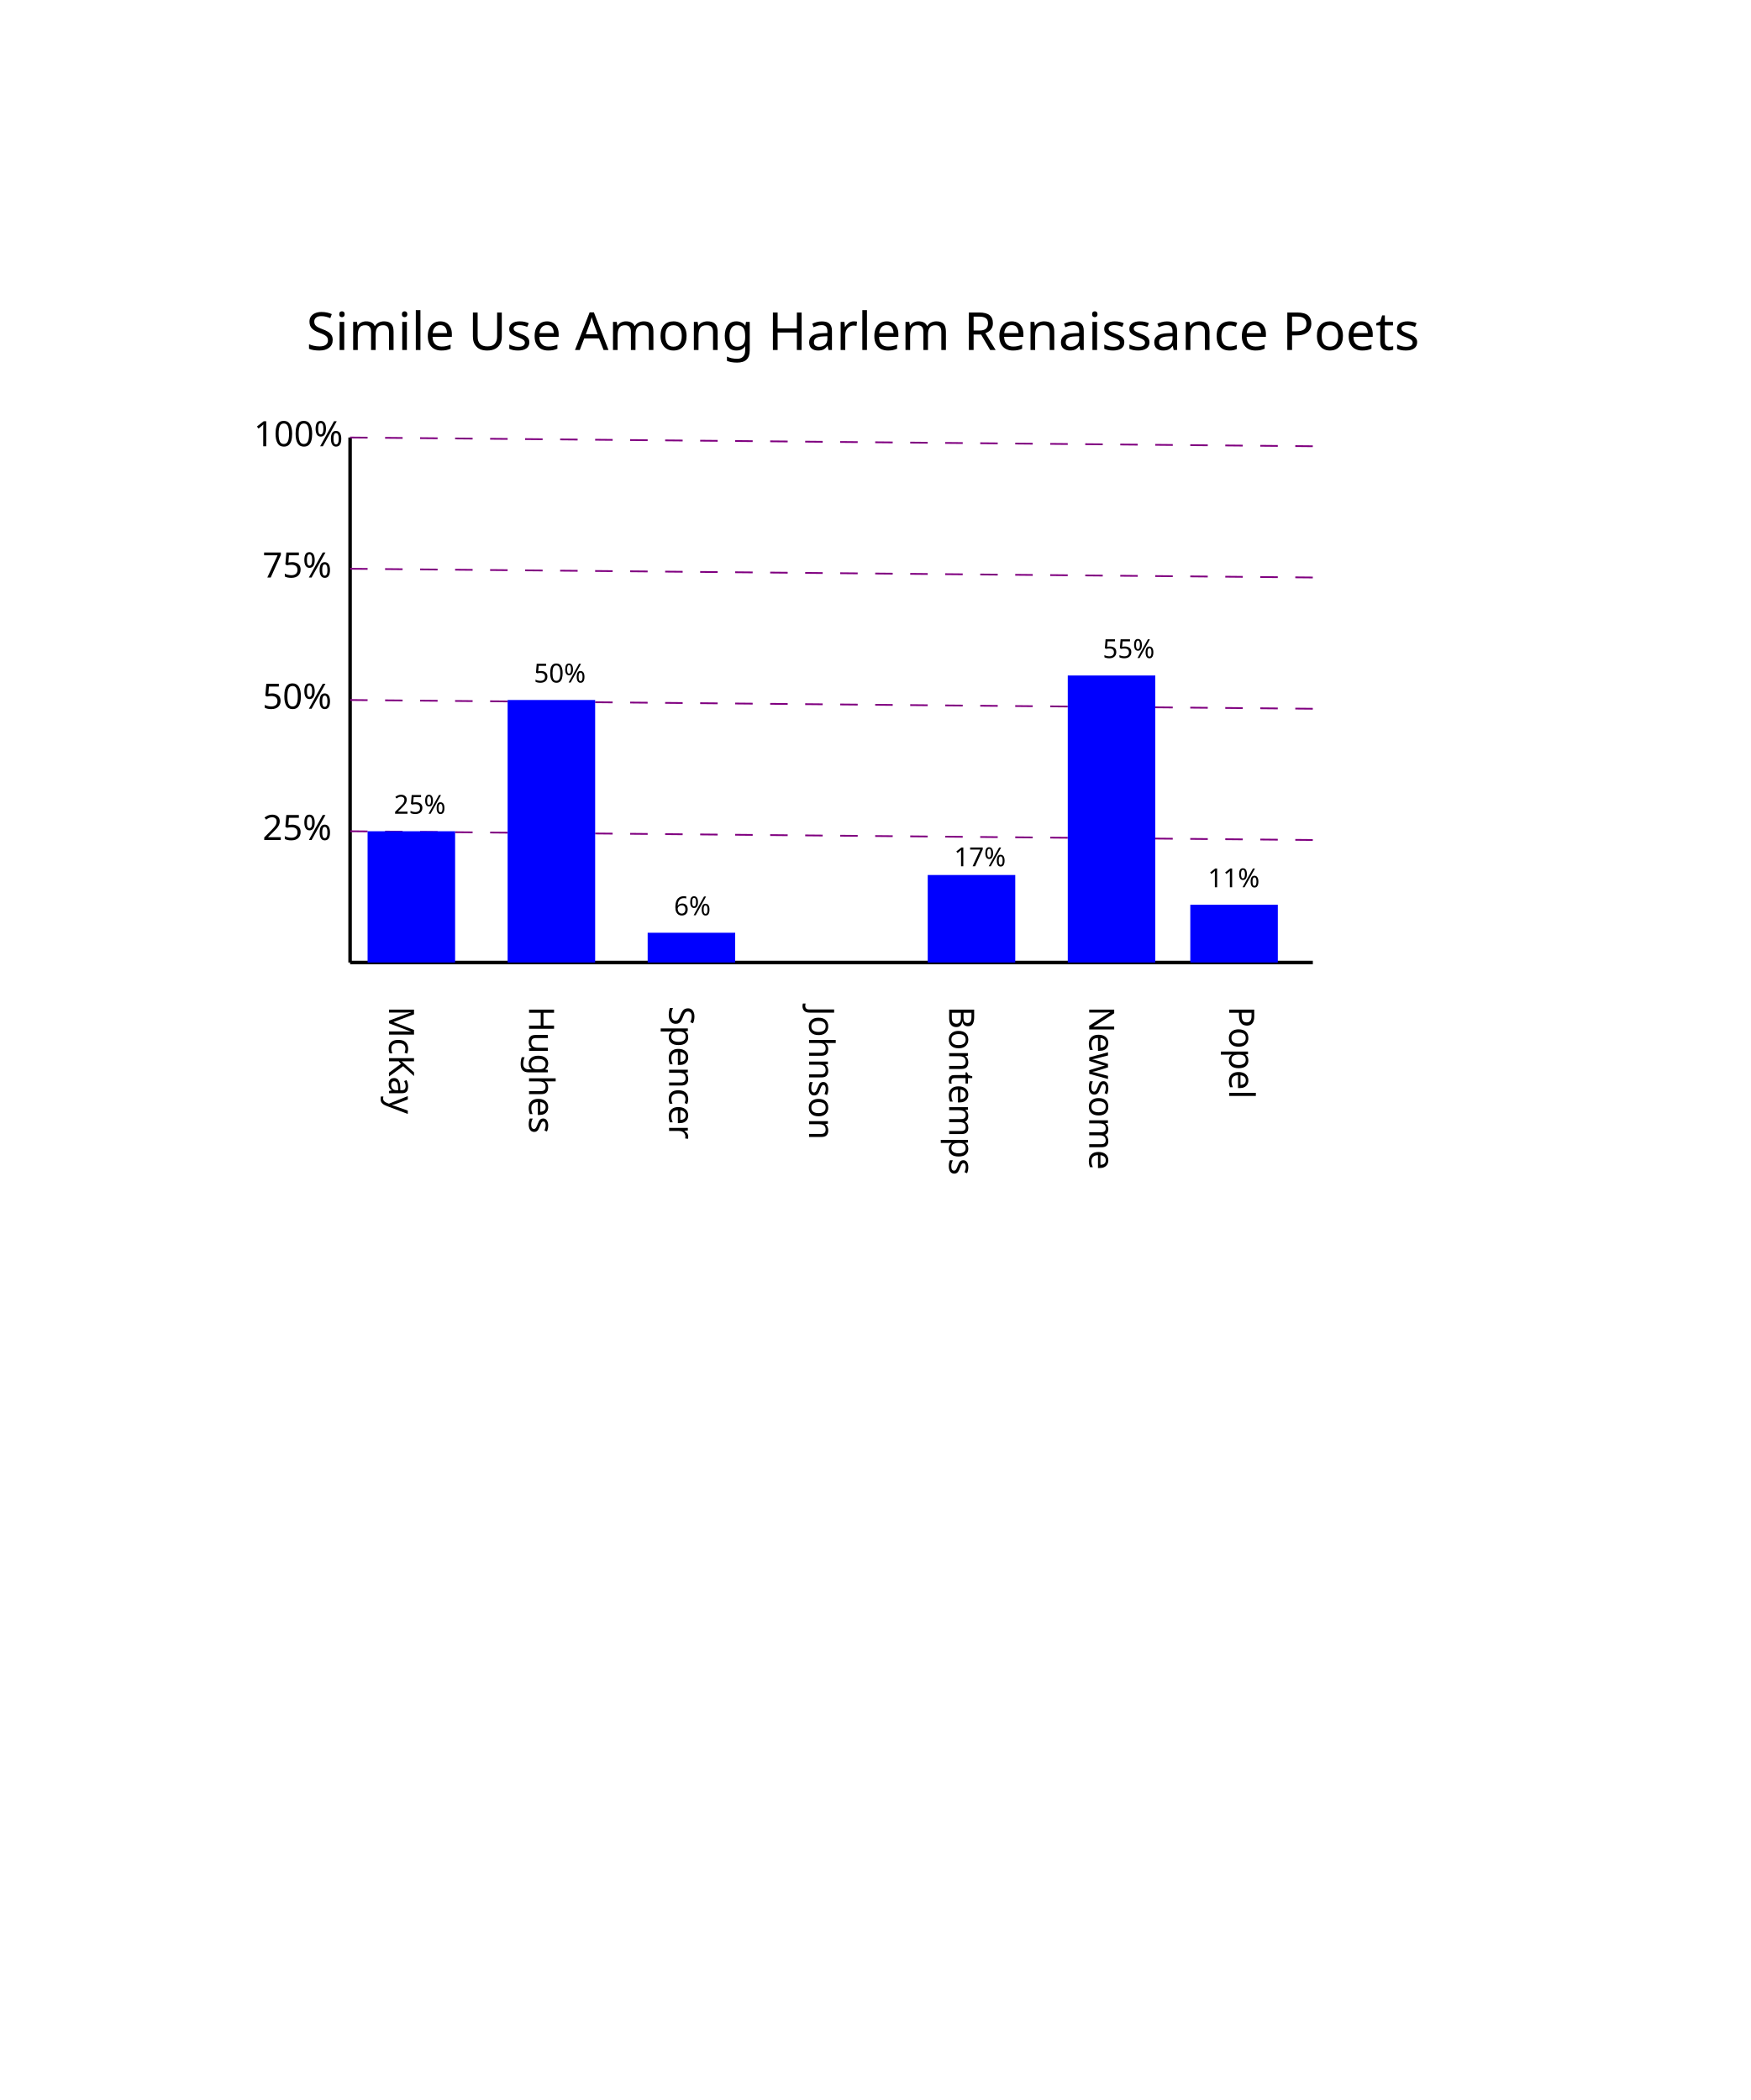
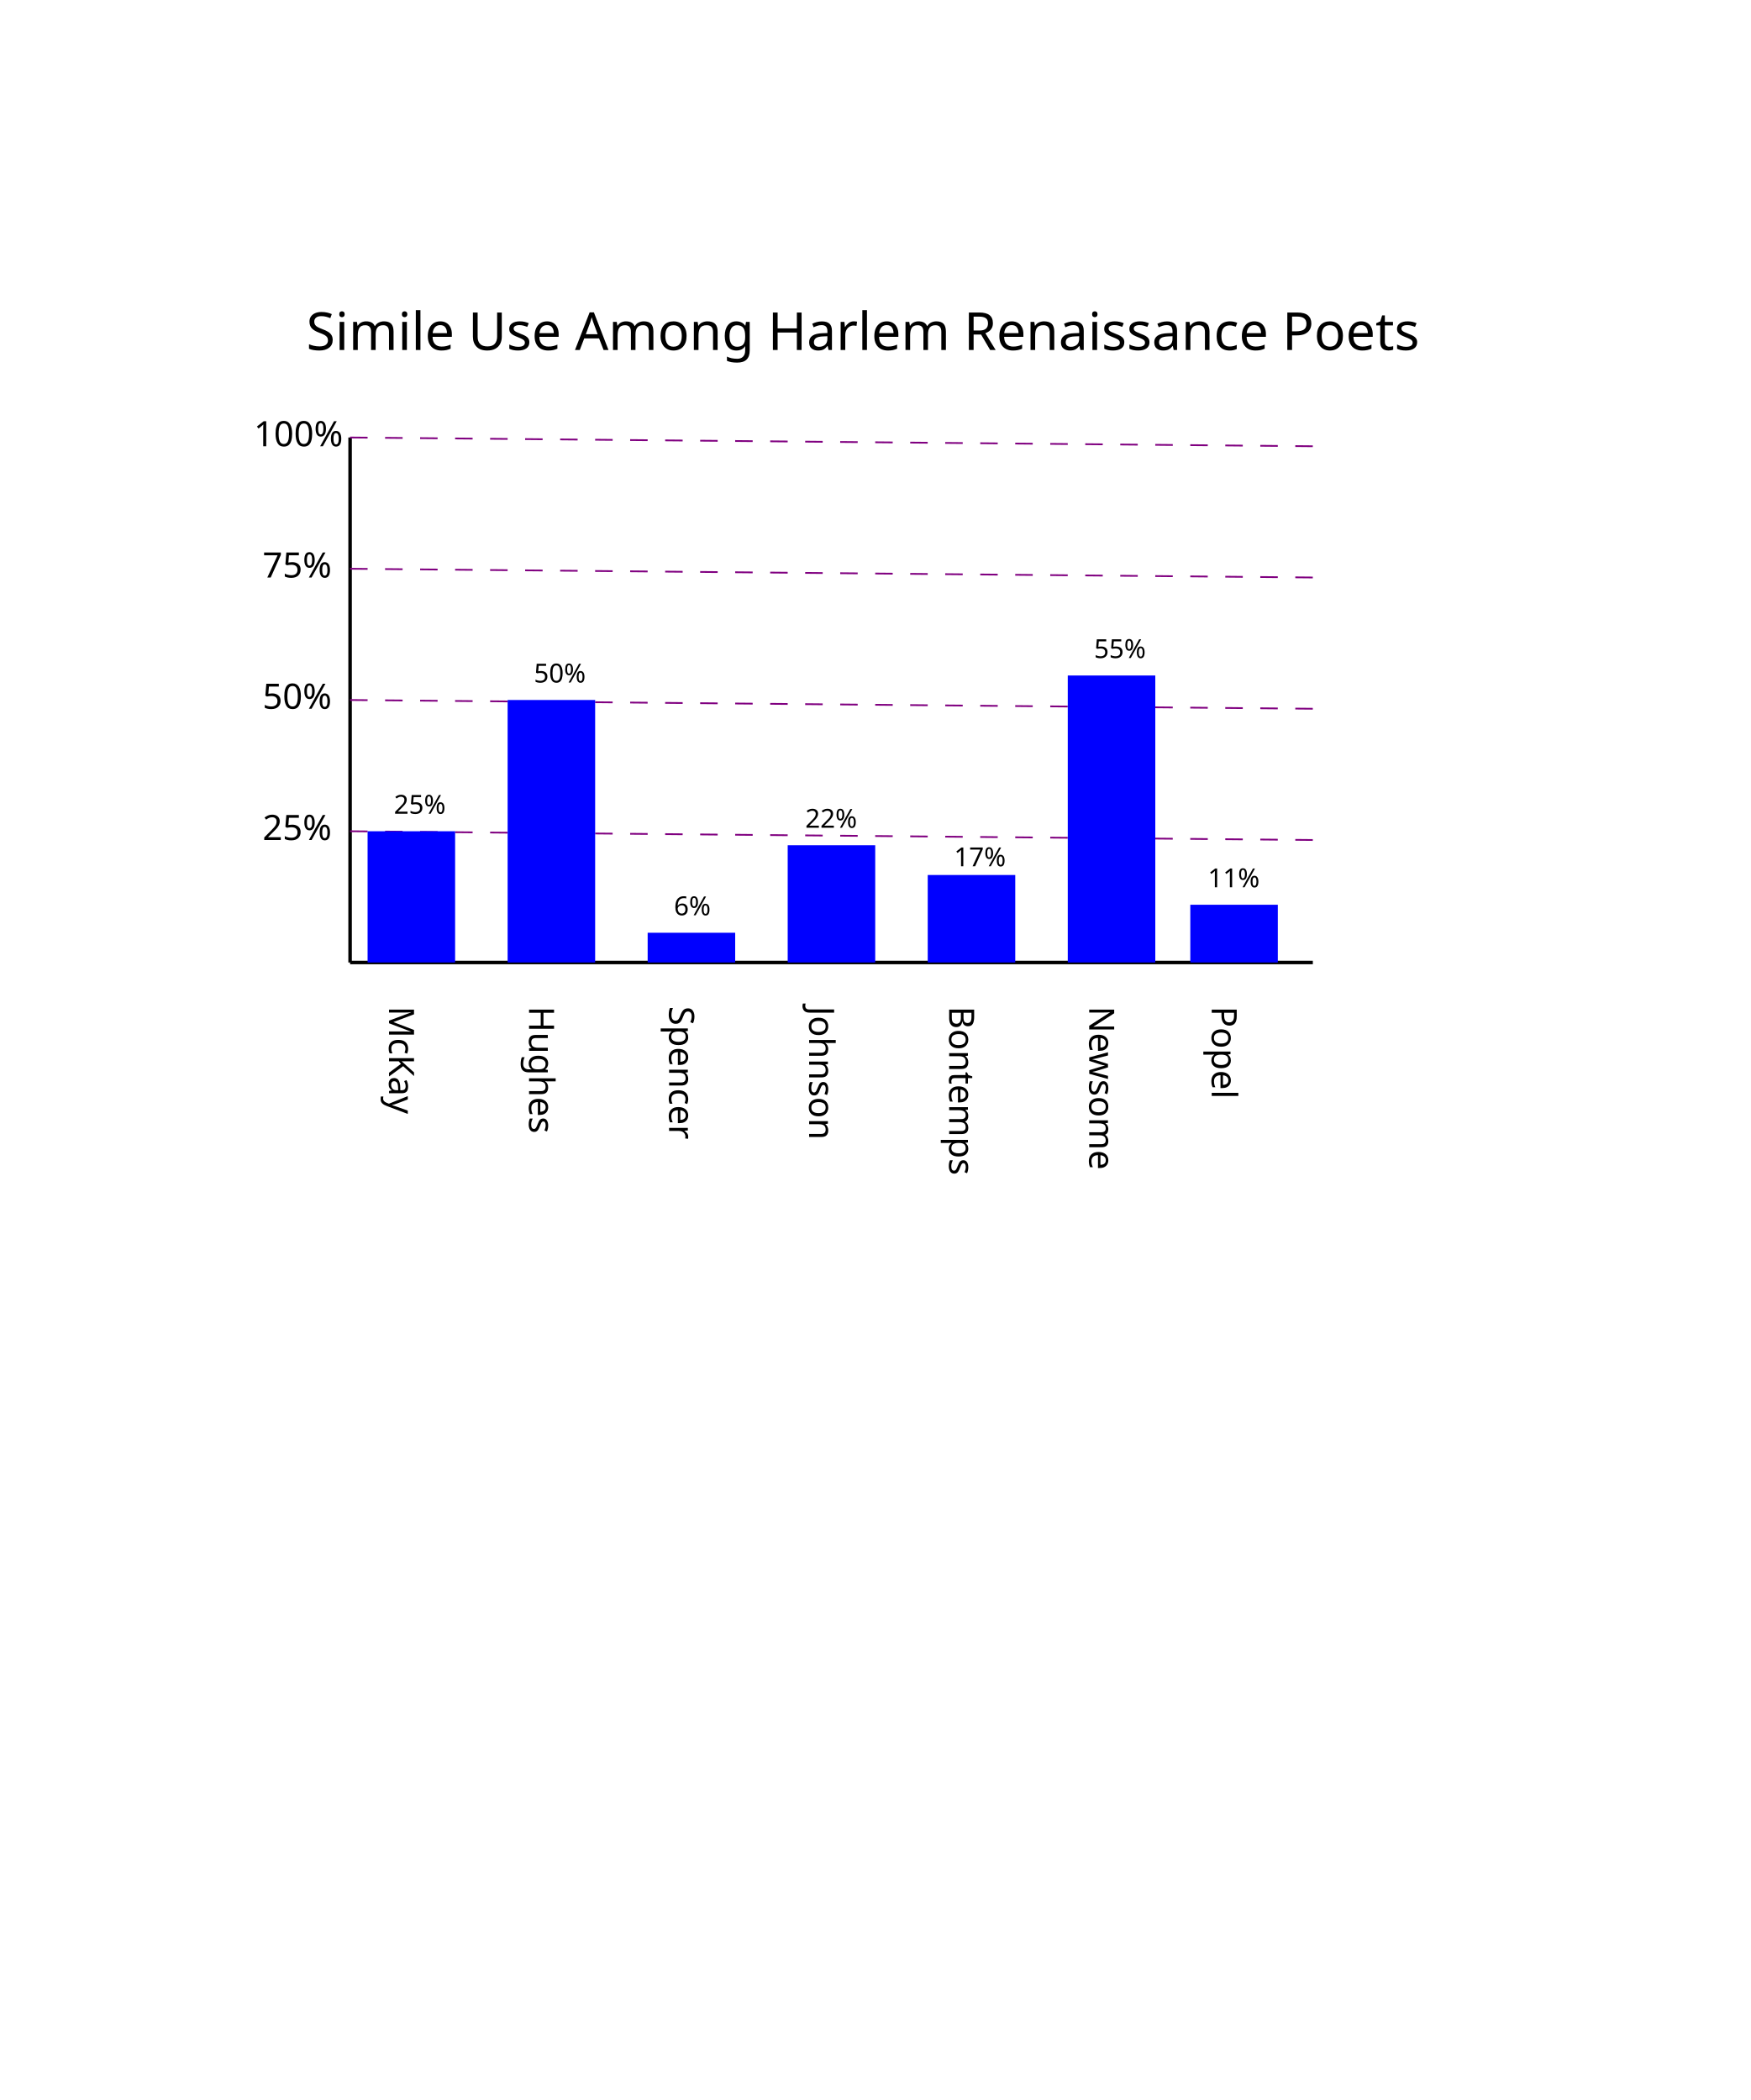
<svg xmlns="http://www.w3.org/2000/svg" width="1000" height="1200">
  <g transform="translate(200 550)">
    <text x="-25" y="-350" style="font-family:sans-serif;font-size:30px">Simile Use Among Harlem Renaissance Poets</text>
    <line x1="0" y1="0" x2="550" y2="0" stroke="black" stroke-width="2" />
    <line x1="0" y1="0" x2="0" y2="-300" stroke="black" stroke-width="2" />
    <text x="30" y="25" style="font-family:sans-serif;font-size:20px;writing-mode:tb" fill="black">McKay</text>
    <text x="110" y="25" style="font-family:sans-serif;font-size:20px;writing-mode:tb" fill="black">Hughes</text>
    <text x="190" y="25" style="font-family:sans-serif;font-size:20px;writing-mode:tb" fill="black">Spencer</text>
    <text x="270" y="25" style="font-family:sans-serif;font-size:20px;writing-mode:tb" fill="black">Johnson</text>
    <text x="350" y="25" style="font-family:sans-serif;font-size:20px;writing-mode:tb" fill="black">Bontemps</text>
    <text x="430" y="25" style="font-family:sans-serif;font-size:20px;writing-mode:tb" fill="black">Newsome</text>
-     <text x="510" y="25" style="font-family:sans-serif;font-size:20px;writing-mode:tb" fill="black">Popel</text>
+     <text x="500" y="25" style="font-family:sans-serif;font-size:20px;writing-mode:tb" fill="black">Popel</text>
    <line x1="0" y1="-75" x2="550" y2="-70" stroke="purple" stroke-width="1" stroke-dasharray="10" />
    <text x="-50" y="-70" style="font-family:sans-serif;font-size:20px">25%</text>
    <line x1="0" y1="-150" x2="550" y2="-145" stroke="purple" stroke-width="1" stroke-dasharray="10" />
    <text x="-50" y="-145" style="font-family:sans-serif;font-size:20px">50%</text>
    <line x1="0" y1="-225" x2="550" y2="-220" stroke="purple" stroke-width="1" stroke-dasharray="10" />
    <text x="-50" y="-220" style="font-family:sans-serif;font-size:20px">75%</text>
    <line x1="0" y1="-300" x2="550" y2="-295" stroke="purple" stroke-width="1" stroke-dasharray="10" />
    <text x="-55" y="-295" style="font-family:sans-serif;font-size:20px">100%</text>
    <rect x="10" y="-75" height="75" width="50" fill="blue" />
    <text x="25" y="-85" style="font-family:sans-serif;font-size:15px">25%</text>
    <rect x="90" y="-150" height="150" width="50" fill="blue" />
    <text x="105" y="-160" style="font-family:sans-serif;font-size:15px">50%</text>
    <rect x="170" y="-17" height="17" width="50" fill="blue" />
    <text x="185" y="-27" style="font-family:sans-serif;font-size:15px">6%</text>
+     <rect x="250" y="-67" height="67" width="50" fill="blue" />
+     <text x="260" y="-77" style="font-family:sans-serif;font-size:15px">22%</text>
    <rect x="330" y="-50" height="50" width="50" fill="blue" />
    <text x="345" y="-55" style="font-family:sans-serif;font-size:15px">17%</text>
    <rect x="410" y="-164" height="164" width="50" fill="blue" />
-     <text x="430" y="-174" style="font-family:sans-serif;font-size:15px">55%</text>
+     <text x="425" y="-174" style="font-family:sans-serif;font-size:15px">55%</text>
    <rect x="480" y="-33" height="33" width="50" fill="blue" />
    <text x="490" y="-43" style="font-family:sans-serif;font-size:15px">11%</text>
  </g>
</svg>
